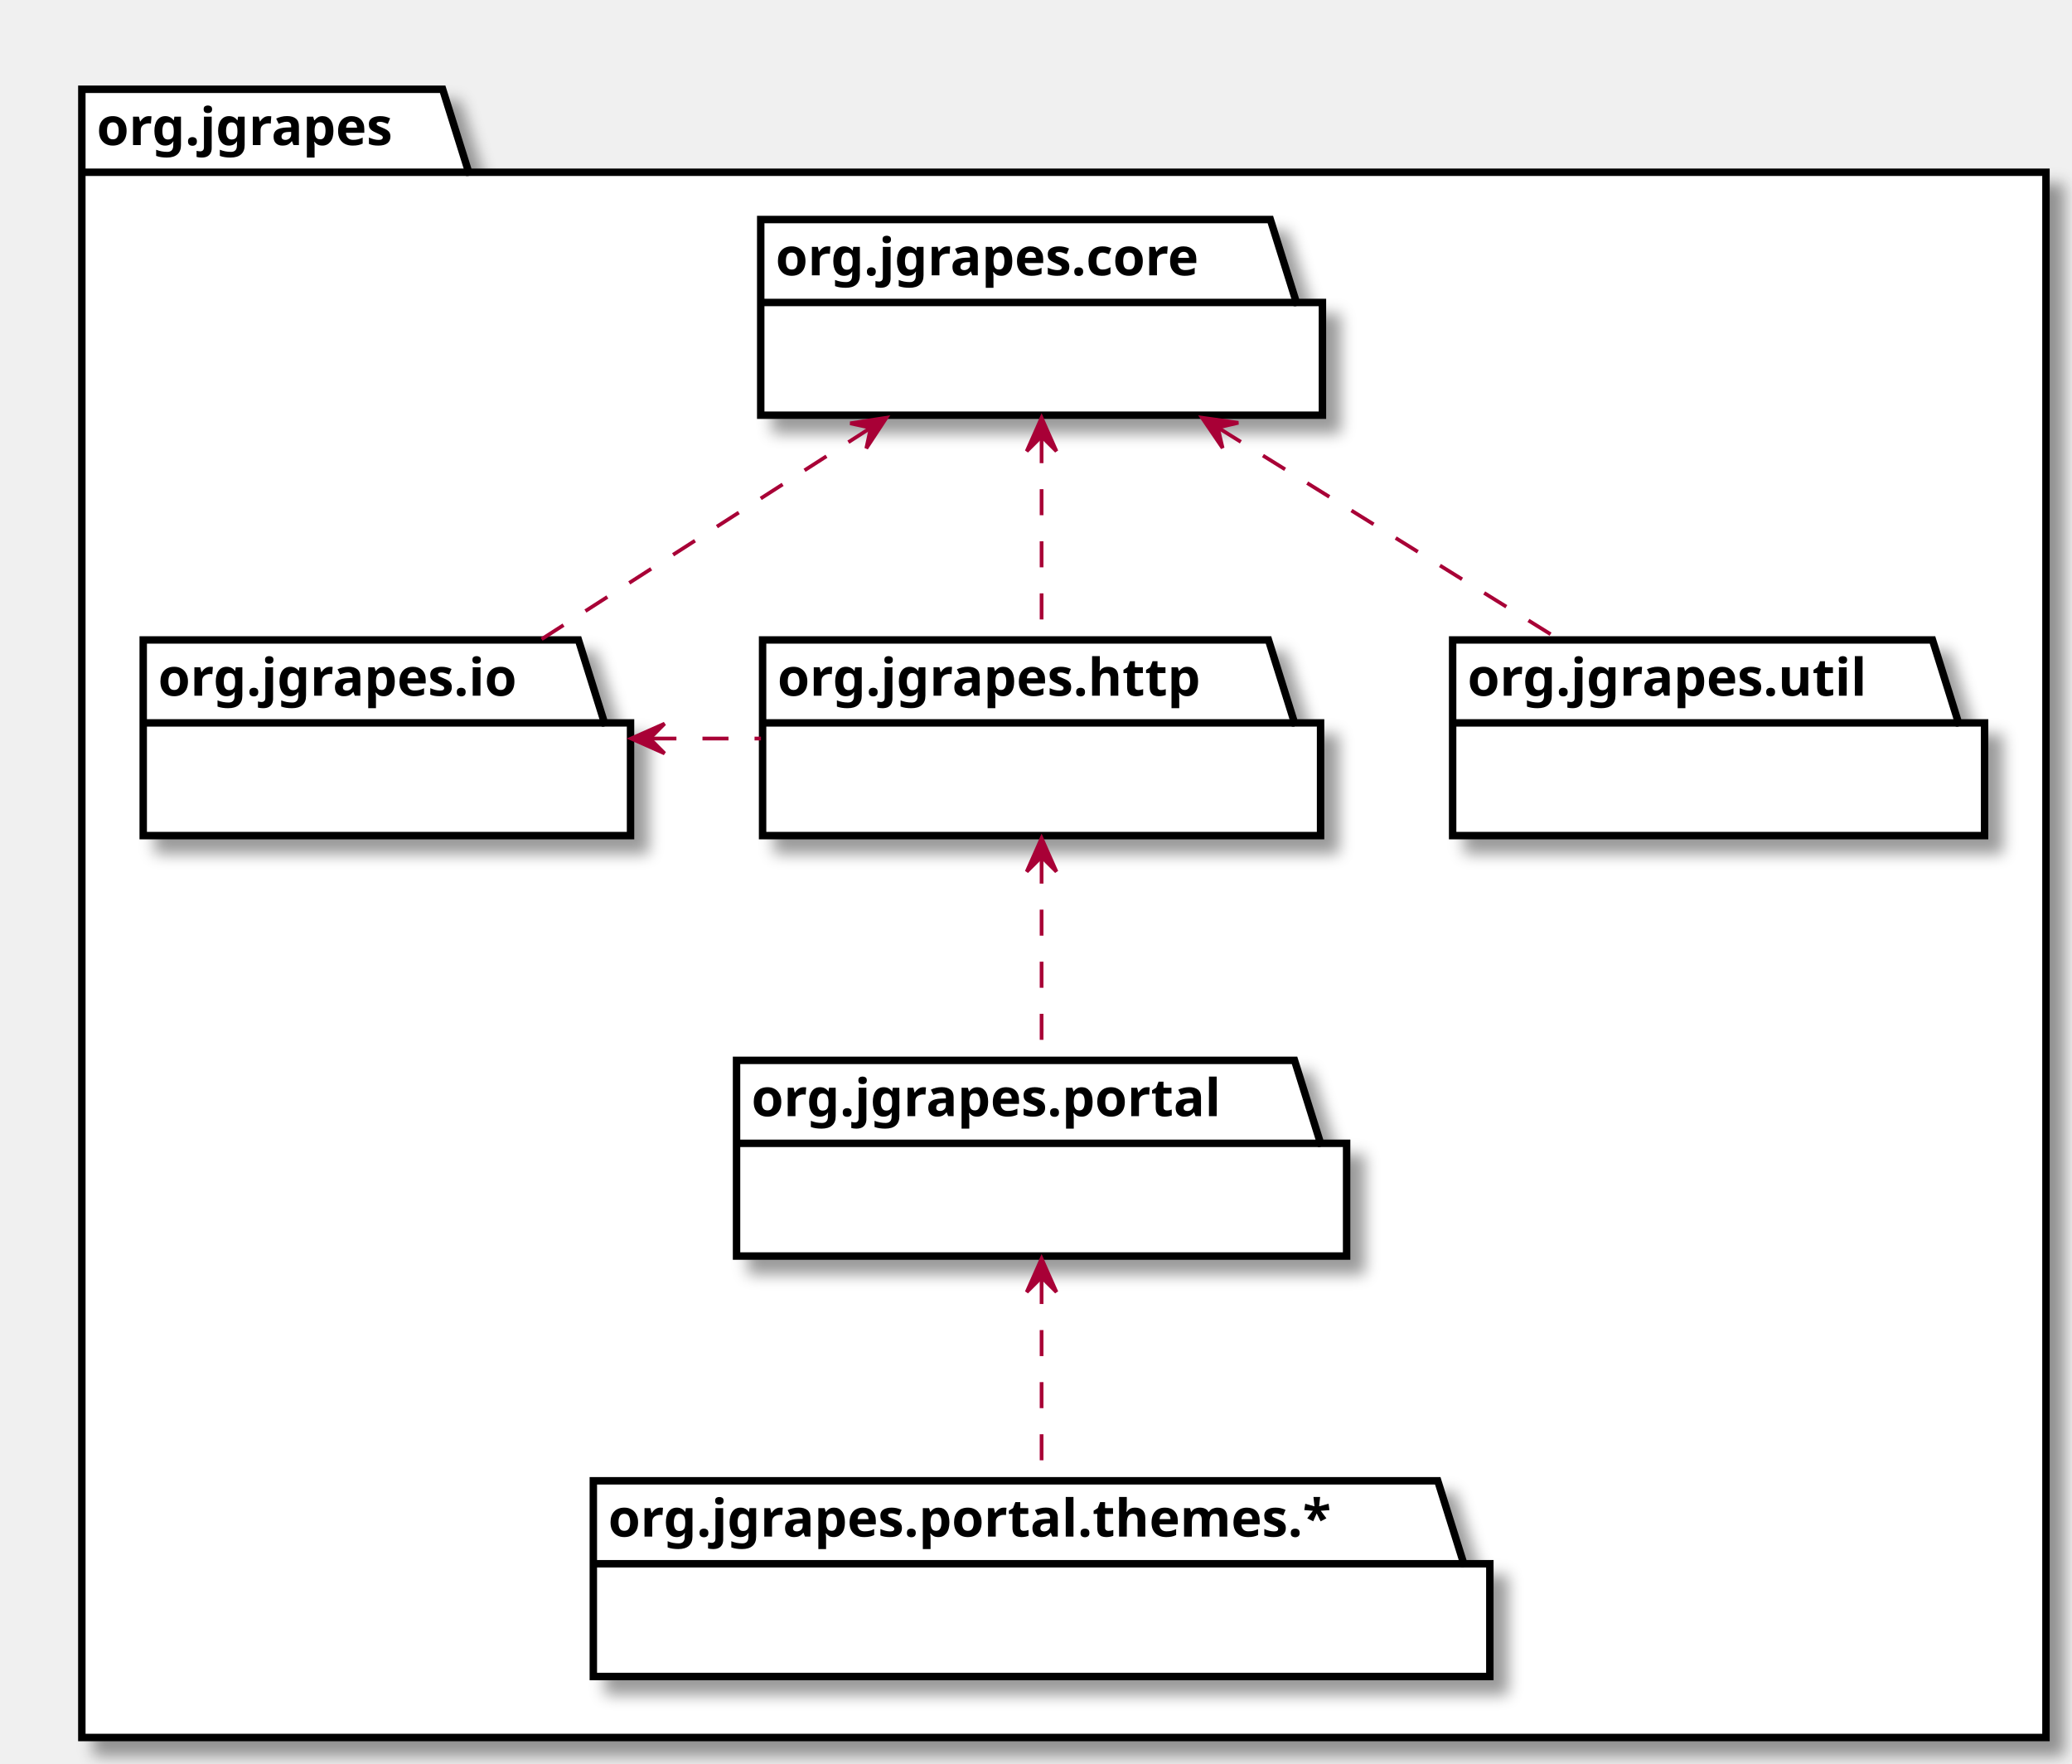
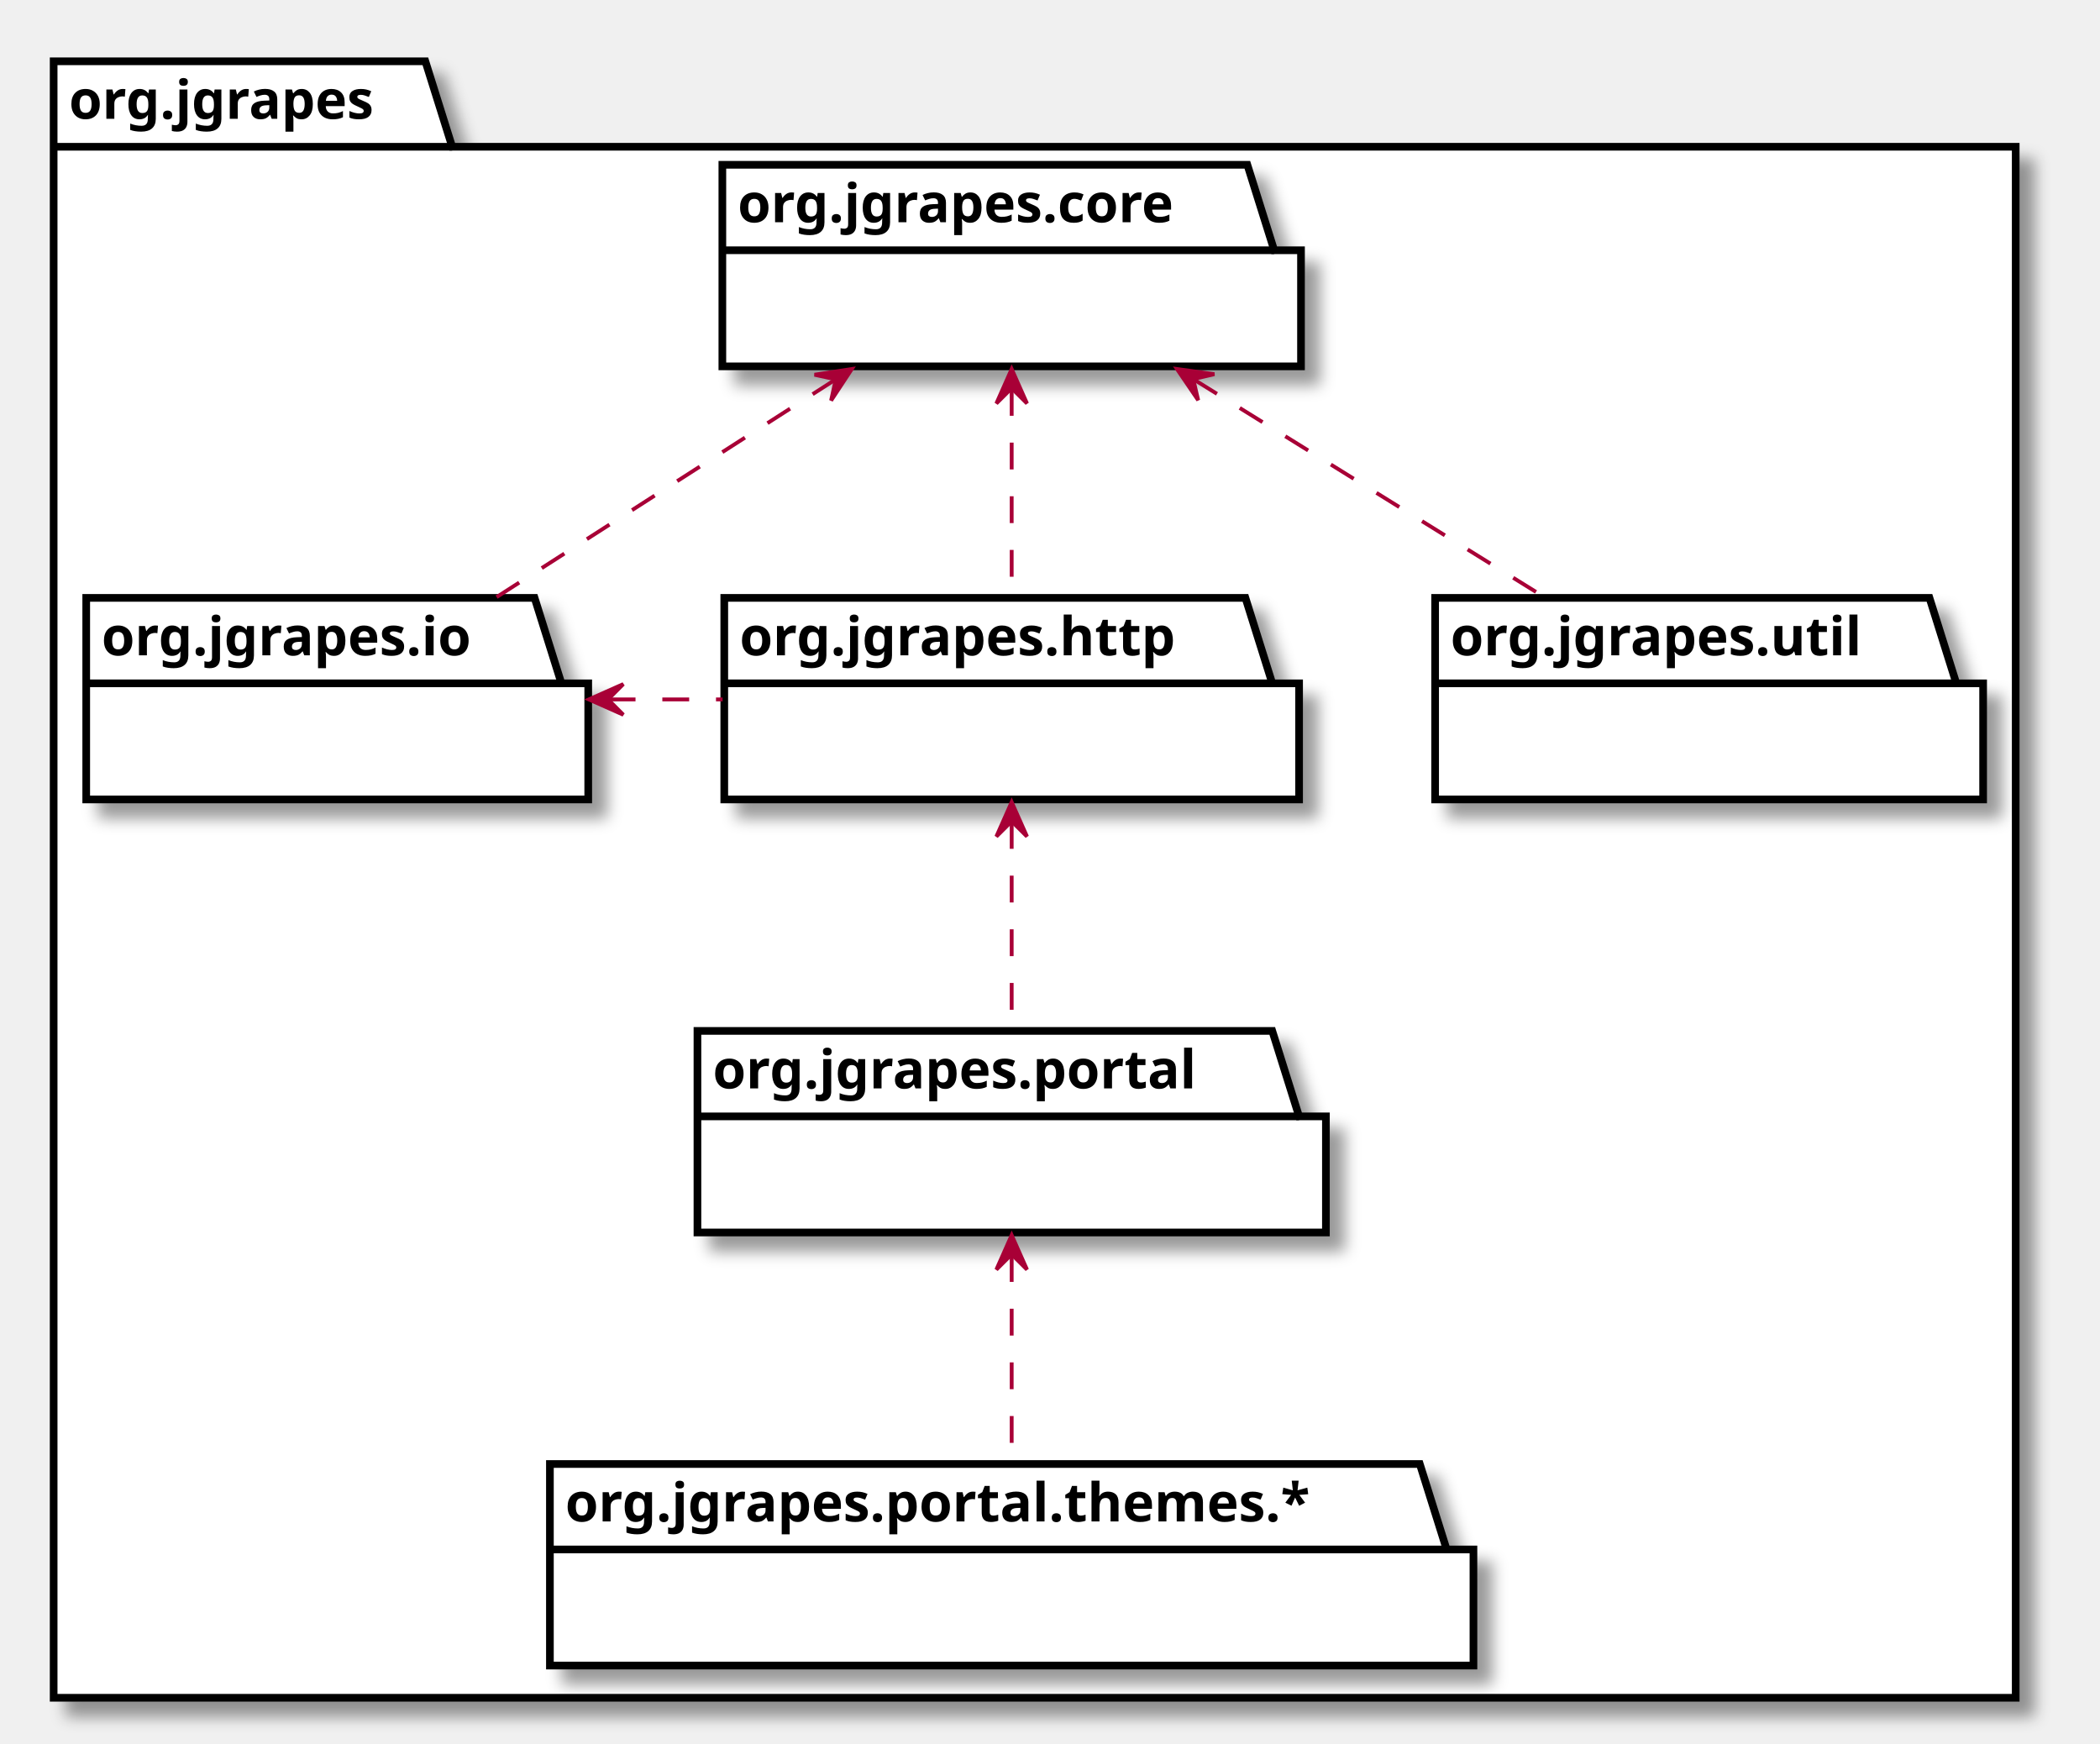
- <svg xmlns="http://www.w3.org/2000/svg" xmlns:xlink="http://www.w3.org/1999/xlink" contentScriptType="application/ecmascript" contentStyleType="text/css" height="474px" preserveAspectRatio="none" style="width:557px;height:474px;" version="1.1" viewBox="0 0 557 474" width="557px" zoomAndPan="magnify">
+ <svg xmlns="http://www.w3.org/2000/svg" xmlns:xlink="http://www.w3.org/1999/xlink" contentScriptType="application/ecmascript" contentStyleType="text/css" height="455px" preserveAspectRatio="none" style="width:548px;height:455px;" version="1.1" viewBox="0 0 548 455" width="548px" zoomAndPan="magnify">
  <defs>
-     <filter height="300%" id="ft98o4n" width="300%" x="-1" y="-1">
+     <filter height="300%" id="fpgq08ju49wlj" width="300%" x="-1" y="-1">
      <feGaussianBlur result="blurOut" stdDeviation="2.0" />
      <feColorMatrix in="blurOut" result="blurOut2" type="matrix" values="0 0 0 0 0 0 0 0 0 0 0 0 0 0 0 0 0 0 .4 0" />
      <feOffset dx="4.0" dy="4.0" in="blurOut2" result="blurOut3" />
      <feBlend in="SourceGraphic" in2="blurOut3" mode="normal" />
    </filter>
  </defs>
  <g>
-     <polygon fill="#FFFFFF" filter="url(#ft98o4n)" points="22,24,119,24,126,46.297,550,46.297,550,467,22,467,22,24" style="stroke: #000000; stroke-width: 2.0;" />
-     <line style="stroke: #000000; stroke-width: 2.0;" x1="22" x2="126" y1="46.297" y2="46.297" />
-     <text fill="#000000" font-family="sans-serif" font-size="14" font-weight="bold" lengthAdjust="spacingAndGlyphs" textLength="91" x="26" y="38.995">org.jgrapes</text>
+     <polygon fill="#FFFFFF" filter="url(#fpgq08ju49wlj)" points="14,16,111,16,118,38.297,526,38.297,526,443,14,443,14,16" style="stroke: #000000; stroke-width: 2.0;" />
+     <line style="stroke: #000000; stroke-width: 2.0;" x1="14" x2="118" y1="38.297" y2="38.297" />
+     <text fill="#000000" font-family="sans-serif" font-size="14" font-weight="bold" lengthAdjust="spacingAndGlyphs" textLength="91" x="18" y="30.995">org.jgrapes</text>
    <a target="_parent" xlink:actuate="onRequest" xlink:href="org/jgrapes/core/package-summary.html#package.description" xlink:show="new" xlink:title="org/jgrapes/core/package-summary.html#package.description" xlink:type="simple">
-       <polygon fill="#FFFFFF" filter="url(#ft98o4n)" points="204.5,59,341.5,59,348.5,81.297,355.5,81.297,355.5,111.594,204.5,111.594,204.5,59" style="stroke: #000000; stroke-width: 2.0;" />
-       <line style="stroke: #000000; stroke-width: 2.0;" x1="204.5" x2="348.5" y1="81.297" y2="81.297" />
-       <text fill="#000000" font-family="sans-serif" font-size="14" font-weight="bold" lengthAdjust="spacingAndGlyphs" textLength="131" x="208.5" y="73.995">org.jgrapes.core</text>
+       <polygon fill="#FFFFFF" filter="url(#fpgq08ju49wlj)" points="188.5,43,325.5,43,332.5,65.297,339.5,65.297,339.5,95.594,188.5,95.594,188.5,43" style="stroke: #000000; stroke-width: 2.0;" />
+       <line style="stroke: #000000; stroke-width: 2.0;" x1="188.5" x2="332.5" y1="65.297" y2="65.297" />
+       <text fill="#000000" font-family="sans-serif" font-size="14" font-weight="bold" lengthAdjust="spacingAndGlyphs" textLength="131" x="192.5" y="57.995">org.jgrapes.core</text>
    </a>
    <a target="_parent" xlink:actuate="onRequest" xlink:href="org/jgrapes/util/package-summary.html#package.description" xlink:show="new" xlink:title="org/jgrapes/util/package-summary.html#package.description" xlink:type="simple">
-       <polygon fill="#FFFFFF" filter="url(#ft98o4n)" points="390.5,172,519.5,172,526.5,194.297,533.5,194.297,533.5,224.594,390.5,224.594,390.5,172" style="stroke: #000000; stroke-width: 2.0;" />
-       <line style="stroke: #000000; stroke-width: 2.0;" x1="390.5" x2="526.5" y1="194.297" y2="194.297" />
-       <text fill="#000000" font-family="sans-serif" font-size="14" font-weight="bold" lengthAdjust="spacingAndGlyphs" textLength="123" x="394.5" y="186.995">org.jgrapes.util</text>
+       <polygon fill="#FFFFFF" filter="url(#fpgq08ju49wlj)" points="374.5,156,503.5,156,510.5,178.297,517.5,178.297,517.5,208.594,374.5,208.594,374.5,156" style="stroke: #000000; stroke-width: 2.0;" />
+       <line style="stroke: #000000; stroke-width: 2.0;" x1="374.5" x2="510.5" y1="178.297" y2="178.297" />
+       <text fill="#000000" font-family="sans-serif" font-size="14" font-weight="bold" lengthAdjust="spacingAndGlyphs" textLength="123" x="378.5" y="170.995">org.jgrapes.util</text>
    </a>
    <a target="_parent" xlink:actuate="onRequest" xlink:href="org/jgrapes/io/package-summary.html#package.description" xlink:show="new" xlink:title="org/jgrapes/io/package-summary.html#package.description" xlink:type="simple">
-       <polygon fill="#FFFFFF" filter="url(#ft98o4n)" points="38.5,172,155.5,172,162.5,194.297,169.5,194.297,169.5,224.594,38.5,224.594,38.5,172" style="stroke: #000000; stroke-width: 2.0;" />
-       <line style="stroke: #000000; stroke-width: 2.0;" x1="38.5" x2="162.5" y1="194.297" y2="194.297" />
-       <text fill="#000000" font-family="sans-serif" font-size="14" font-weight="bold" lengthAdjust="spacingAndGlyphs" textLength="111" x="42.5" y="186.995">org.jgrapes.io</text>
+       <polygon fill="#FFFFFF" filter="url(#fpgq08ju49wlj)" points="22.5,156,139.5,156,146.5,178.297,153.5,178.297,153.5,208.594,22.5,208.594,22.5,156" style="stroke: #000000; stroke-width: 2.0;" />
+       <line style="stroke: #000000; stroke-width: 2.0;" x1="22.5" x2="146.5" y1="178.297" y2="178.297" />
+       <text fill="#000000" font-family="sans-serif" font-size="14" font-weight="bold" lengthAdjust="spacingAndGlyphs" textLength="111" x="26.5" y="170.995">org.jgrapes.io</text>
    </a>
    <a target="_parent" xlink:actuate="onRequest" xlink:href="org/jgrapes/http/package-summary.html#package.description" xlink:show="new" xlink:title="org/jgrapes/http/package-summary.html#package.description" xlink:type="simple">
-       <polygon fill="#FFFFFF" filter="url(#ft98o4n)" points="205,172,341,172,348,194.297,355,194.297,355,224.594,205,224.594,205,172" style="stroke: #000000; stroke-width: 2.0;" />
-       <line style="stroke: #000000; stroke-width: 2.0;" x1="205" x2="348" y1="194.297" y2="194.297" />
-       <text fill="#000000" font-family="sans-serif" font-size="14" font-weight="bold" lengthAdjust="spacingAndGlyphs" textLength="130" x="209" y="186.995">org.jgrapes.http</text>
+       <polygon fill="#FFFFFF" filter="url(#fpgq08ju49wlj)" points="189,156,325,156,332,178.297,339,178.297,339,208.594,189,208.594,189,156" style="stroke: #000000; stroke-width: 2.0;" />
+       <line style="stroke: #000000; stroke-width: 2.0;" x1="189" x2="332" y1="178.297" y2="178.297" />
+       <text fill="#000000" font-family="sans-serif" font-size="14" font-weight="bold" lengthAdjust="spacingAndGlyphs" textLength="130" x="193" y="170.995">org.jgrapes.http</text>
    </a>
    <a target="_parent" xlink:actuate="onRequest" xlink:href="org/jgrapes/portal/package-summary.html#package.description" xlink:show="new" xlink:title="org/jgrapes/portal/package-summary.html#package.description" xlink:type="simple">
-       <polygon fill="#FFFFFF" filter="url(#ft98o4n)" points="198,285,348,285,355,307.297,362,307.297,362,337.594,198,337.594,198,285" style="stroke: #000000; stroke-width: 2.0;" />
-       <line style="stroke: #000000; stroke-width: 2.0;" x1="198" x2="355" y1="307.297" y2="307.297" />
-       <text fill="#000000" font-family="sans-serif" font-size="14" font-weight="bold" lengthAdjust="spacingAndGlyphs" textLength="144" x="202" y="299.995">org.jgrapes.portal</text>
+       <polygon fill="#FFFFFF" filter="url(#fpgq08ju49wlj)" points="182,269,332,269,339,291.297,346,291.297,346,321.594,182,321.594,182,269" style="stroke: #000000; stroke-width: 2.0;" />
+       <line style="stroke: #000000; stroke-width: 2.0;" x1="182" x2="339" y1="291.297" y2="291.297" />
+       <text fill="#000000" font-family="sans-serif" font-size="14" font-weight="bold" lengthAdjust="spacingAndGlyphs" textLength="144" x="186" y="283.995">org.jgrapes.portal</text>
    </a>
-     <polygon fill="#FFFFFF" filter="url(#ft98o4n)" points="159.5,398,386.5,398,393.5,420.297,400.5,420.297,400.5,450.594,159.5,450.594,159.5,398" style="stroke: #000000; stroke-width: 2.0;" />
-     <line style="stroke: #000000; stroke-width: 2.0;" x1="159.5" x2="393.5" y1="420.297" y2="420.297" />
-     <text fill="#000000" font-family="sans-serif" font-size="14" font-weight="bold" lengthAdjust="spacingAndGlyphs" textLength="221" x="163.5" y="412.995">org.jgrapes.portal.themes.*</text>
-     <path d="M233.951,115.066 C206.517,132.68 171.982,154.853 145.41,171.913 " fill="none" style="stroke: #A80036; stroke-width: 1.0; stroke-dasharray: 7.0,7.0;" />
-     <polygon fill="#A80036" points="238.291,112.279,228.556,113.776,234.083,114.981,232.878,120.508,238.291,112.279" style="stroke: #A80036; stroke-width: 1.0;" />
-     <path d="M327.619,115.066 C355.988,132.68 391.701,154.853 419.178,171.913 " fill="none" style="stroke: #A80036; stroke-width: 1.0; stroke-dasharray: 7.0,7.0;" />
-     <polygon fill="#A80036" points="323.132,112.279,328.668,120.425,327.379,114.917,332.887,113.629,323.132,112.279" style="stroke: #A80036; stroke-width: 1.0;" />
-     <path d="M280,117.485 C280,134.677 280,155.625 280,171.913 " fill="none" style="stroke: #A80036; stroke-width: 1.0; stroke-dasharray: 7.0,7.0;" />
-     <polygon fill="#A80036" points="280,112.279,276,121.279,280,117.279,284,121.279,280,112.279" style="stroke: #A80036; stroke-width: 1.0;" />
-     <path d="M174.839,198.5 C184.749,198.5 194.659,198.5 204.57,198.5 " fill="none" style="stroke: #A80036; stroke-width: 1.0; stroke-dasharray: 7.0,7.0;" />
-     <polygon fill="#A80036" points="169.656,198.5,178.656,202.5,174.656,198.5,178.656,194.5,169.656,198.5" style="stroke: #A80036; stroke-width: 1.0;" />
-     <path d="M280,230.485 C280,247.677 280,268.625 280,284.913 " fill="none" style="stroke: #A80036; stroke-width: 1.0; stroke-dasharray: 7.0,7.0;" />
-     <polygon fill="#A80036" points="280,225.279,276,234.279,280,230.279,284,234.279,280,225.279" style="stroke: #A80036; stroke-width: 1.0;" />
-     <path d="M280,343.485 C280,360.677 280,381.625 280,397.913 " fill="none" style="stroke: #A80036; stroke-width: 1.0; stroke-dasharray: 7.0,7.0;" />
-     <polygon fill="#A80036" points="280,338.279,276,347.279,280,343.279,284,347.279,280,338.279" style="stroke: #A80036; stroke-width: 1.0;" />
+     <polygon fill="#FFFFFF" filter="url(#fpgq08ju49wlj)" points="143.5,382,370.5,382,377.5,404.297,384.5,404.297,384.5,434.594,143.5,434.594,143.5,382" style="stroke: #000000; stroke-width: 2.0;" />
+     <line style="stroke: #000000; stroke-width: 2.0;" x1="143.5" x2="377.5" y1="404.297" y2="404.297" />
+     <text fill="#000000" font-family="sans-serif" font-size="14" font-weight="bold" lengthAdjust="spacingAndGlyphs" textLength="221" x="147.5" y="396.995">org.jgrapes.portal.themes.*</text>
+     <path d="M217.951,99.066 C190.517,116.68 155.982,138.853 129.41,155.913 " fill="none" id="org.jgrapes.core-org.jgrapes.io" style="stroke: #A80036; stroke-width: 1.0; stroke-dasharray: 7.0,7.0;" />
+     <polygon fill="#A80036" points="222.291,96.279,212.556,97.776,218.083,98.981,216.878,104.508,222.291,96.279" style="stroke: #A80036; stroke-width: 1.0;" />
+     <path d="M311.619,99.066 C339.988,116.68 375.701,138.853 403.178,155.913 " fill="none" id="org.jgrapes.core-org.jgrapes.util" style="stroke: #A80036; stroke-width: 1.0; stroke-dasharray: 7.0,7.0;" />
+     <polygon fill="#A80036" points="307.132,96.279,312.668,104.425,311.379,98.917,316.887,97.629,307.132,96.279" style="stroke: #A80036; stroke-width: 1.0;" />
+     <path d="M264,101.485 C264,118.677 264,139.625 264,155.913 " fill="none" id="org.jgrapes.core-org.jgrapes.http" style="stroke: #A80036; stroke-width: 1.0; stroke-dasharray: 7.0,7.0;" />
+     <polygon fill="#A80036" points="264,96.279,260,105.279,264,101.279,268,105.279,264,96.279" style="stroke: #A80036; stroke-width: 1.0;" />
+     <path d="M158.839,182.5 C168.749,182.5 178.659,182.5 188.57,182.5 " fill="none" id="org.jgrapes.io-org.jgrapes.http" style="stroke: #A80036; stroke-width: 1.0; stroke-dasharray: 7.0,7.0;" />
+     <polygon fill="#A80036" points="153.656,182.5,162.656,186.5,158.656,182.5,162.656,178.5,153.656,182.5" style="stroke: #A80036; stroke-width: 1.0;" />
+     <path d="M264,214.485 C264,231.677 264,252.625 264,268.913 " fill="none" id="org.jgrapes.http-org.jgrapes.portal" style="stroke: #A80036; stroke-width: 1.0; stroke-dasharray: 7.0,7.0;" />
+     <polygon fill="#A80036" points="264,209.279,260,218.279,264,214.279,268,218.279,264,209.279" style="stroke: #A80036; stroke-width: 1.0;" />
+     <path d="M264,327.485 C264,344.677 264,365.625 264,381.913 " fill="none" id="org.jgrapes.portal-org.jgrapes.portal.themes.*" style="stroke: #A80036; stroke-width: 1.0; stroke-dasharray: 7.0,7.0;" />
+     <polygon fill="#A80036" points="264,322.279,260,331.279,264,327.279,268,331.279,264,322.279" style="stroke: #A80036; stroke-width: 1.0;" />
  </g>
</svg>
